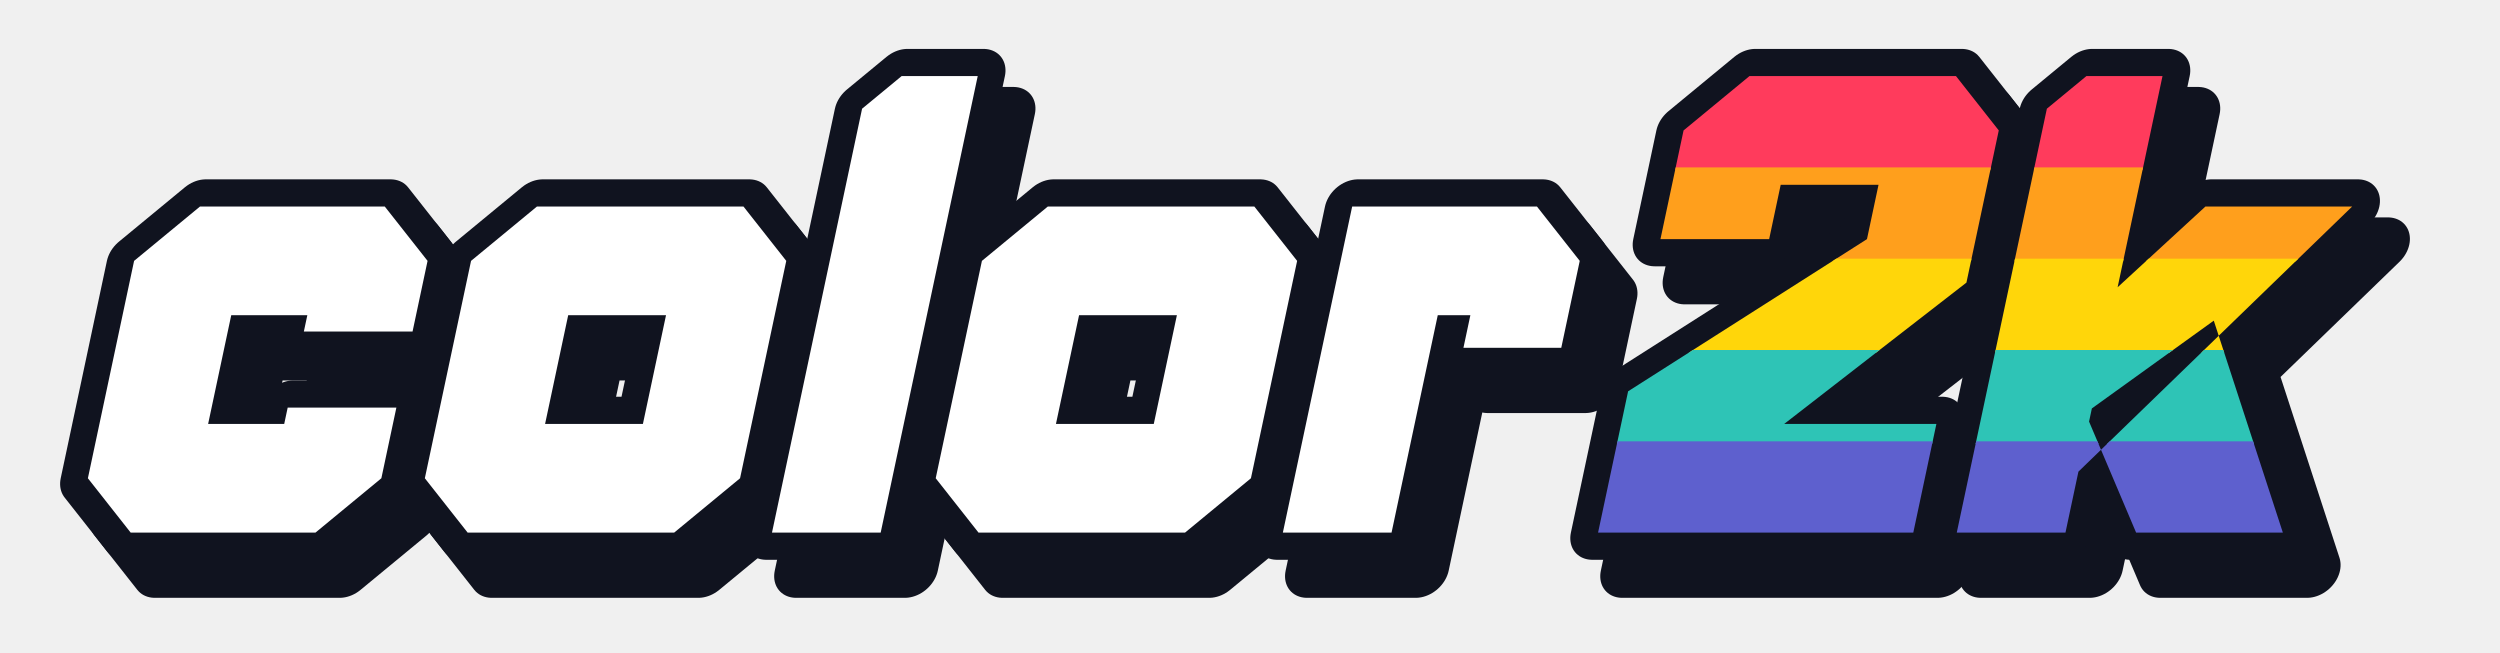
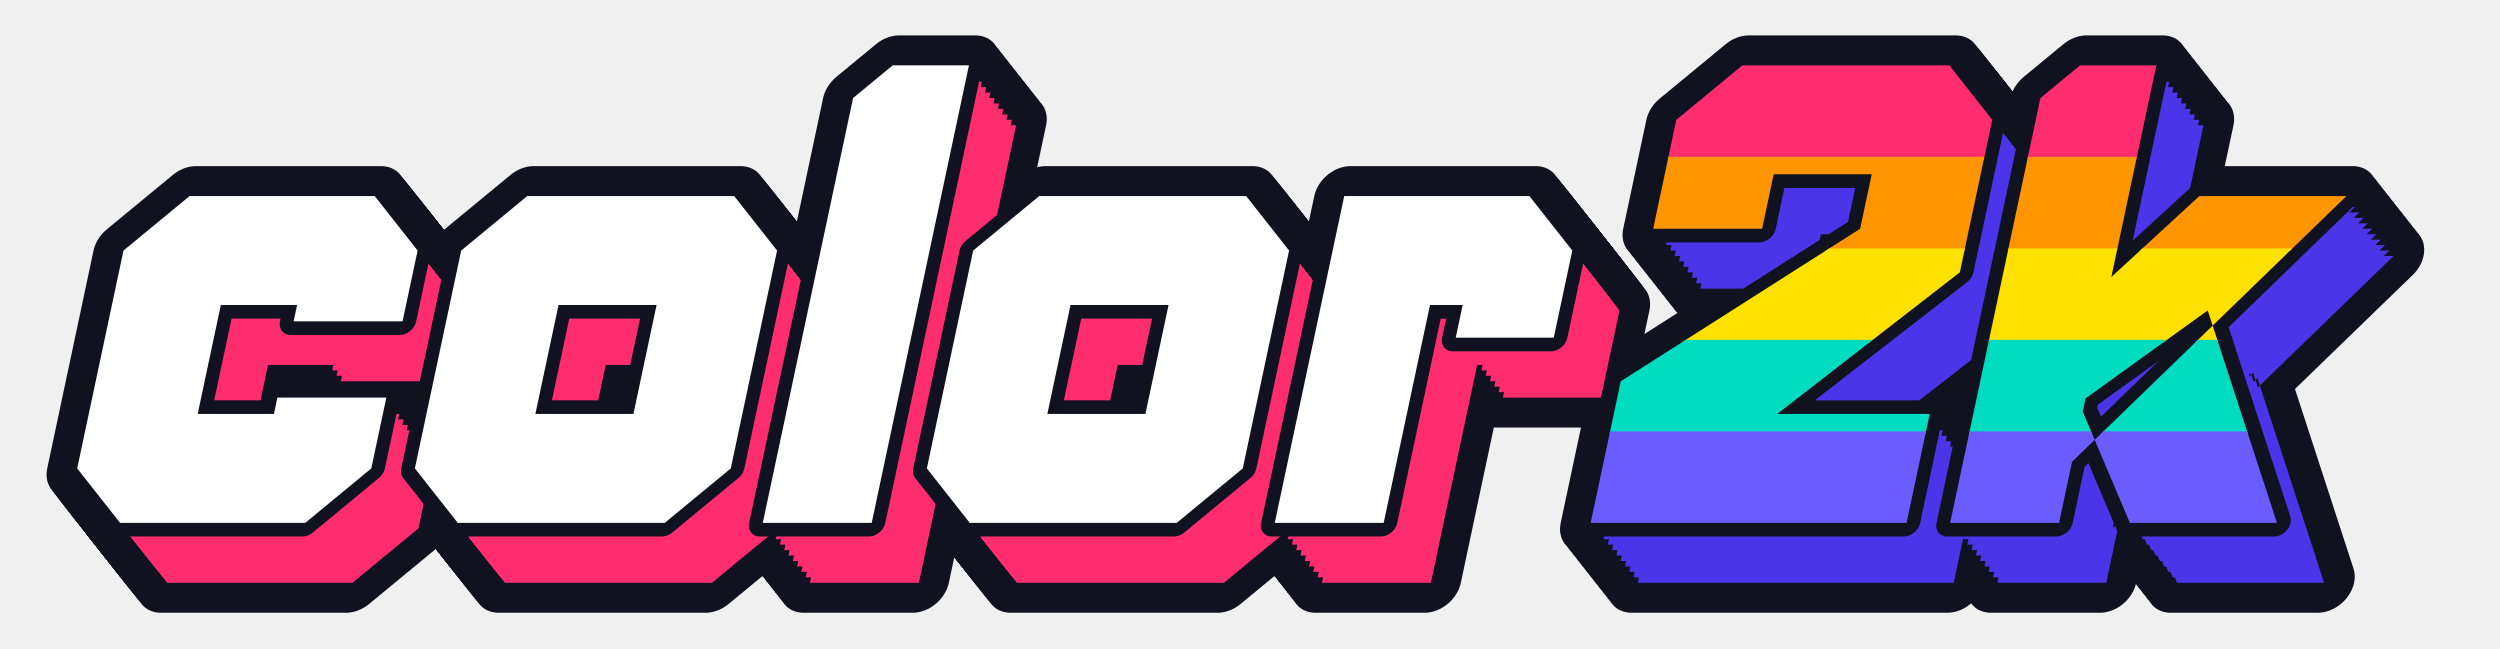
- <svg xmlns="http://www.w3.org/2000/svg" viewBox="0 0 460 120" role="img" aria-labelledby="t">
+ <svg xmlns="http://www.w3.org/2000/svg" viewBox="0 0 459 119" role="img" aria-labelledby="t">
  <defs>
    <g id="a" fill-rule="evenodd">
      <path transform="translate(0 0)" d="M10 24L44 24L54 34L54 47L34 47L34 44L20 44L20 64L34 64L34 61L54 61L54 74L44 84L10 84L0 74L0 34Z" />
      <path transform="translate(62 0)" d="M10 24L48 24L58 34L58 74L48 84L10 84L0 74L0 34ZM20 44L20 64L38 64L38 44Z" />
      <path transform="translate(128 0)" d="M0 6L6 0L20 0L20 84L0 84Z" />
      <path transform="translate(156 0)" d="M10 24L48 24L58 34L58 74L48 84L10 84L0 74L0 34ZM20 44L20 64L38 64L38 44Z" />
      <path transform="translate(222 0)" d="M0 24L34 24L44 34L44 50L26 50L26 44L20 44L20 84L0 84Z" />
    </g>
    <g id="b" fill-rule="evenodd">
      <path transform="translate(280 0)" d="M10 0L48 0L58 10L58 38L30 64L58 64L58 84L0 84L0 58L38 30L38 20L20 20L20 30L0 30L0 10Z" />
      <path transform="translate(346 0)" d="M0 6L6 0L20 0L20 84L0 84ZM19 40L33 24L60 24L19 74ZM33 84L60 84L39 45L19 62Z" />
    </g>
    <clipPath id="k">
      <path transform="translate(0 0)" d="M10 0L48 0L58 10L58 38L30 64L58 64L58 84L0 84L0 58L38 30L38 20L20 20L20 30L0 30L0 10Z" />
      <path transform="translate(66 0)" d="M0 6L6 0L20 0L20 84L0 84ZM19 40L33 24L60 24L19 74ZM33 84L60 84L39 45L19 62Z" />
    </clipPath>
  </defs>
-   <g transform="translate(31.9 14) skewX(-12)">
-     <g transform="translate(7 7)" fill="#10131f" stroke="#10131f" stroke-width="10" stroke-linejoin="round">
+   <g transform="translate(29.9 12) skewX(-12)">
+     <g fill="#10131f" stroke="#10131f" stroke-width="11" stroke-linejoin="round">
      <use href="#a" />
      <use href="#b" />
+       <use href="#a" transform="translate(11 11)" />
+       <use href="#b" transform="translate(11 11)" />
+       <use href="#a" transform="translate(10 10)" />
+       <use href="#a" transform="translate(9 9)" />
+       <use href="#a" transform="translate(8 8)" />
+       <use href="#a" transform="translate(7 7)" />
+       <use href="#a" transform="translate(6 6)" />
+       <use href="#a" transform="translate(5 5)" />
+       <use href="#a" transform="translate(4 4)" />
+       <use href="#a" transform="translate(3 3)" />
+       <use href="#a" transform="translate(2 2)" />
+       <use href="#a" transform="translate(1 1)" />
+       <use href="#b" transform="translate(10 10)" />
+       <use href="#b" transform="translate(9 9)" />
+       <use href="#b" transform="translate(8 8)" />
+       <use href="#b" transform="translate(7 7)" />
+       <use href="#b" transform="translate(6 6)" />
+       <use href="#b" transform="translate(5 5)" />
+       <use href="#b" transform="translate(4 4)" />
+       <use href="#b" transform="translate(3 3)" />
+       <use href="#b" transform="translate(2 2)" />
+       <use href="#b" transform="translate(1 1)" />
    </g>
-     <g fill="#10131f" stroke="#10131f" stroke-width="10" stroke-linejoin="round">
+     <g fill="#ff2d6f">
+       <use href="#a" transform="translate(11 11)" />
+       <use href="#a" transform="translate(10 10)" />
+       <use href="#a" transform="translate(9 9)" />
+       <use href="#a" transform="translate(8 8)" />
+       <use href="#a" transform="translate(7 7)" />
+       <use href="#a" transform="translate(6 6)" />
+       <use href="#a" transform="translate(5 5)" />
+       <use href="#a" transform="translate(4 4)" />
+       <use href="#a" transform="translate(3 3)" />
+       <use href="#a" transform="translate(2 2)" />
+       <use href="#a" transform="translate(1 1)" />
+     </g>
+     <g fill="#4a35e8">
+       <use href="#b" transform="translate(11 11)" />
+       <use href="#b" transform="translate(10 10)" />
+       <use href="#b" transform="translate(9 9)" />
+       <use href="#b" transform="translate(8 8)" />
+       <use href="#b" transform="translate(7 7)" />
+       <use href="#b" transform="translate(6 6)" />
+       <use href="#b" transform="translate(5 5)" />
+       <use href="#b" transform="translate(4 4)" />
+       <use href="#b" transform="translate(3 3)" />
+       <use href="#b" transform="translate(2 2)" />
+       <use href="#b" transform="translate(1 1)" />
+     </g>
+     <g fill="#10131f" stroke="#10131f" stroke-width="5" stroke-linejoin="round">
      <use href="#a" />
      <use href="#b" />
    </g>
    <use href="#a" fill="#fff" />
    <g transform="translate(280 0)" clip-path="url(#k)">
-       <rect x="-10" y="0.0" width="146" height="17.3" fill="#ff3b5c" />
-       <rect x="-10" y="16.8" width="146" height="17.3" fill="#ff9f1c" />
-       <rect x="-10" y="33.6" width="146" height="17.3" fill="#ffd60a" />
-       <rect x="-10" y="50.4" width="146" height="17.3" fill="#2ec4b6" />
-       <rect x="-10" y="67.2" width="146" height="17.3" fill="#5e60ce" />
+       <rect x="-10" y="0.0" width="146" height="17.3" fill="#ff2d6f" />
+       <rect x="-10" y="16.8" width="146" height="17.3" fill="#ff9500" />
+       <rect x="-10" y="33.6" width="146" height="17.3" fill="#ffe100" />
+       <rect x="-10" y="50.4" width="146" height="17.3" fill="#00dcc0" />
+       <rect x="-10" y="67.2" width="146" height="17.3" fill="#6a5cff" />
    </g>
  </g>
</svg>
